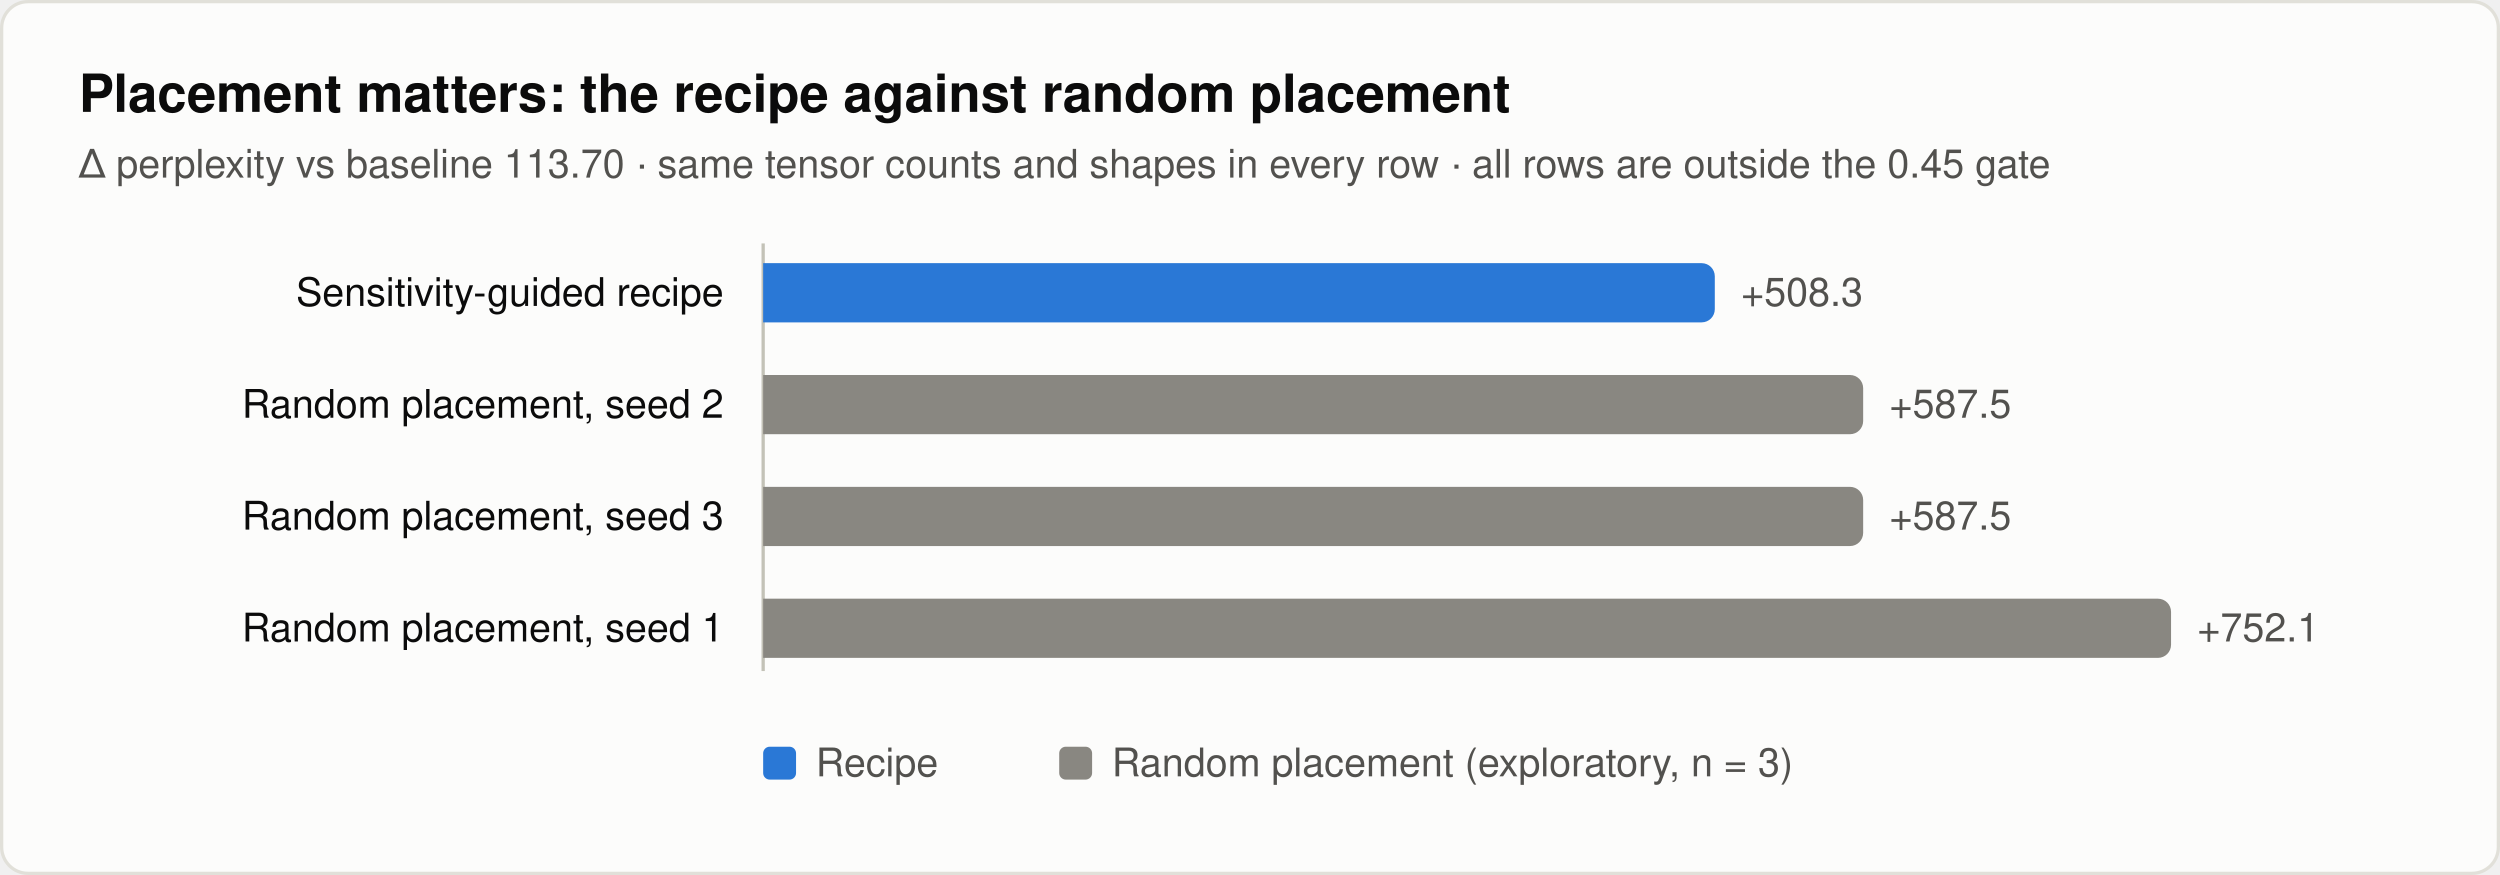
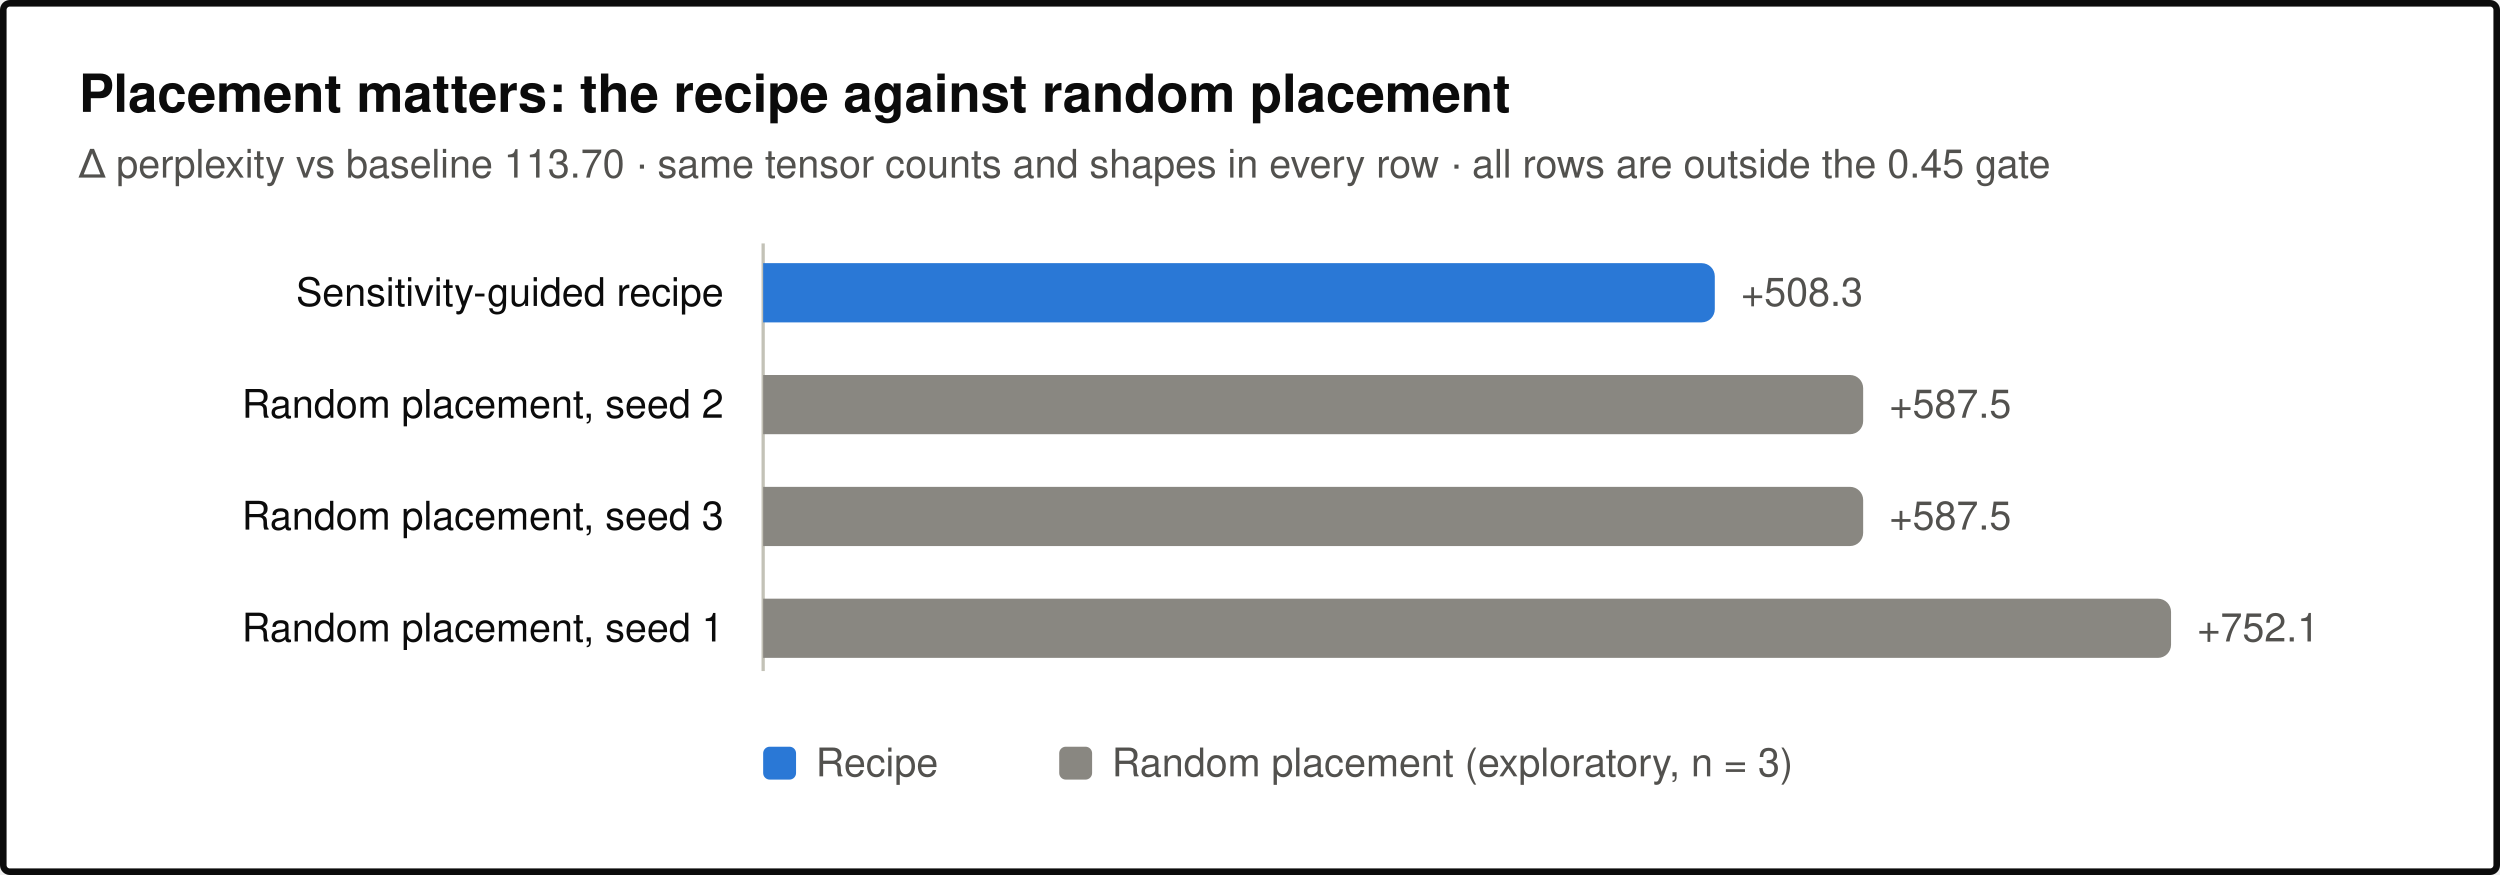
<svg xmlns="http://www.w3.org/2000/svg" viewBox="0 0 760 266" width="760" height="266" role="img" font-family="system-ui, -apple-system, &quot;Segoe UI&quot;, Helvetica, Arial, sans-serif">
-   <rect x="0.5" y="0.5" width="759" height="265" rx="8" fill="#fcfcfb" stroke="#e1e0d9" />
+   <rect x="1" y="1" width="758" height="264" rx="2" stroke-width="2" fill="#ffffff" stroke="#0b0b0b" />
  <text x="24.0" y="34.0" font-size="16" font-weight="600" fill="#0b0b0b" text-anchor="start">Placement matters: the recipe against random placement</text>
  <text x="24.0" y="54.0" font-size="12" font-weight="400" fill="#52514e" text-anchor="start">Δ perplexity vs baseline 113.70 · same tensor counts and shapes in every row · all rows are outside the 0.45 gate</text>
  <line x1="232.0" y1="74.0" x2="232.0" y2="204.0" stroke="#c3c2b7" stroke-width="1" />
  <text x="220.0" y="93.0" font-size="12" font-weight="400" fill="#0b0b0b" text-anchor="end">Sensitivity-guided recipe</text>
  <path d="M232.0,80.0 h285.3 a4,4 0 0 1 4,4 v10.0 a4,4 0 0 1 -4,4 h-285.3 z" fill="#2a78d6" />
  <text x="529.3" y="93.0" font-size="12" font-weight="400" fill="#52514e" text-anchor="start">+508.3</text>
  <text x="220.0" y="127.0" font-size="12" font-weight="400" fill="#0b0b0b" text-anchor="end">Random placement, seed 2</text>
  <path d="M232.0,114.0 h330.4 a4,4 0 0 1 4,4 v10.0 a4,4 0 0 1 -4,4 h-330.4 z" fill="#898781" />
  <text x="574.4" y="127.0" font-size="12" font-weight="400" fill="#52514e" text-anchor="start">+587.5</text>
  <text x="220.0" y="161.0" font-size="12" font-weight="400" fill="#0b0b0b" text-anchor="end">Random placement, seed 3</text>
  <path d="M232.0,148.0 h330.4 a4,4 0 0 1 4,4 v10.0 a4,4 0 0 1 -4,4 h-330.4 z" fill="#898781" />
  <text x="574.4" y="161.0" font-size="12" font-weight="400" fill="#52514e" text-anchor="start">+587.5</text>
  <text x="220.0" y="195.0" font-size="12" font-weight="400" fill="#0b0b0b" text-anchor="end">Random placement, seed 1</text>
  <path d="M232.0,182.0 h424.0 a4,4 0 0 1 4,4 v10.0 a4,4 0 0 1 -4,4 h-424.0 z" fill="#898781" />
  <text x="668.0" y="195.0" font-size="12" font-weight="400" fill="#52514e" text-anchor="start">+752.1</text>
  <rect x="232" y="227" width="10" height="10" rx="2" fill="#2a78d6" />
  <text x="248.0" y="236.0" font-size="12" font-weight="400" fill="#52514e" text-anchor="start">Recipe</text>
  <rect x="322" y="227" width="10" height="10" rx="2" fill="#898781" />
  <text x="338.0" y="236.0" font-size="12" font-weight="400" fill="#52514e" text-anchor="start">Random placement (exploratory, n = 3)</text>
</svg>
